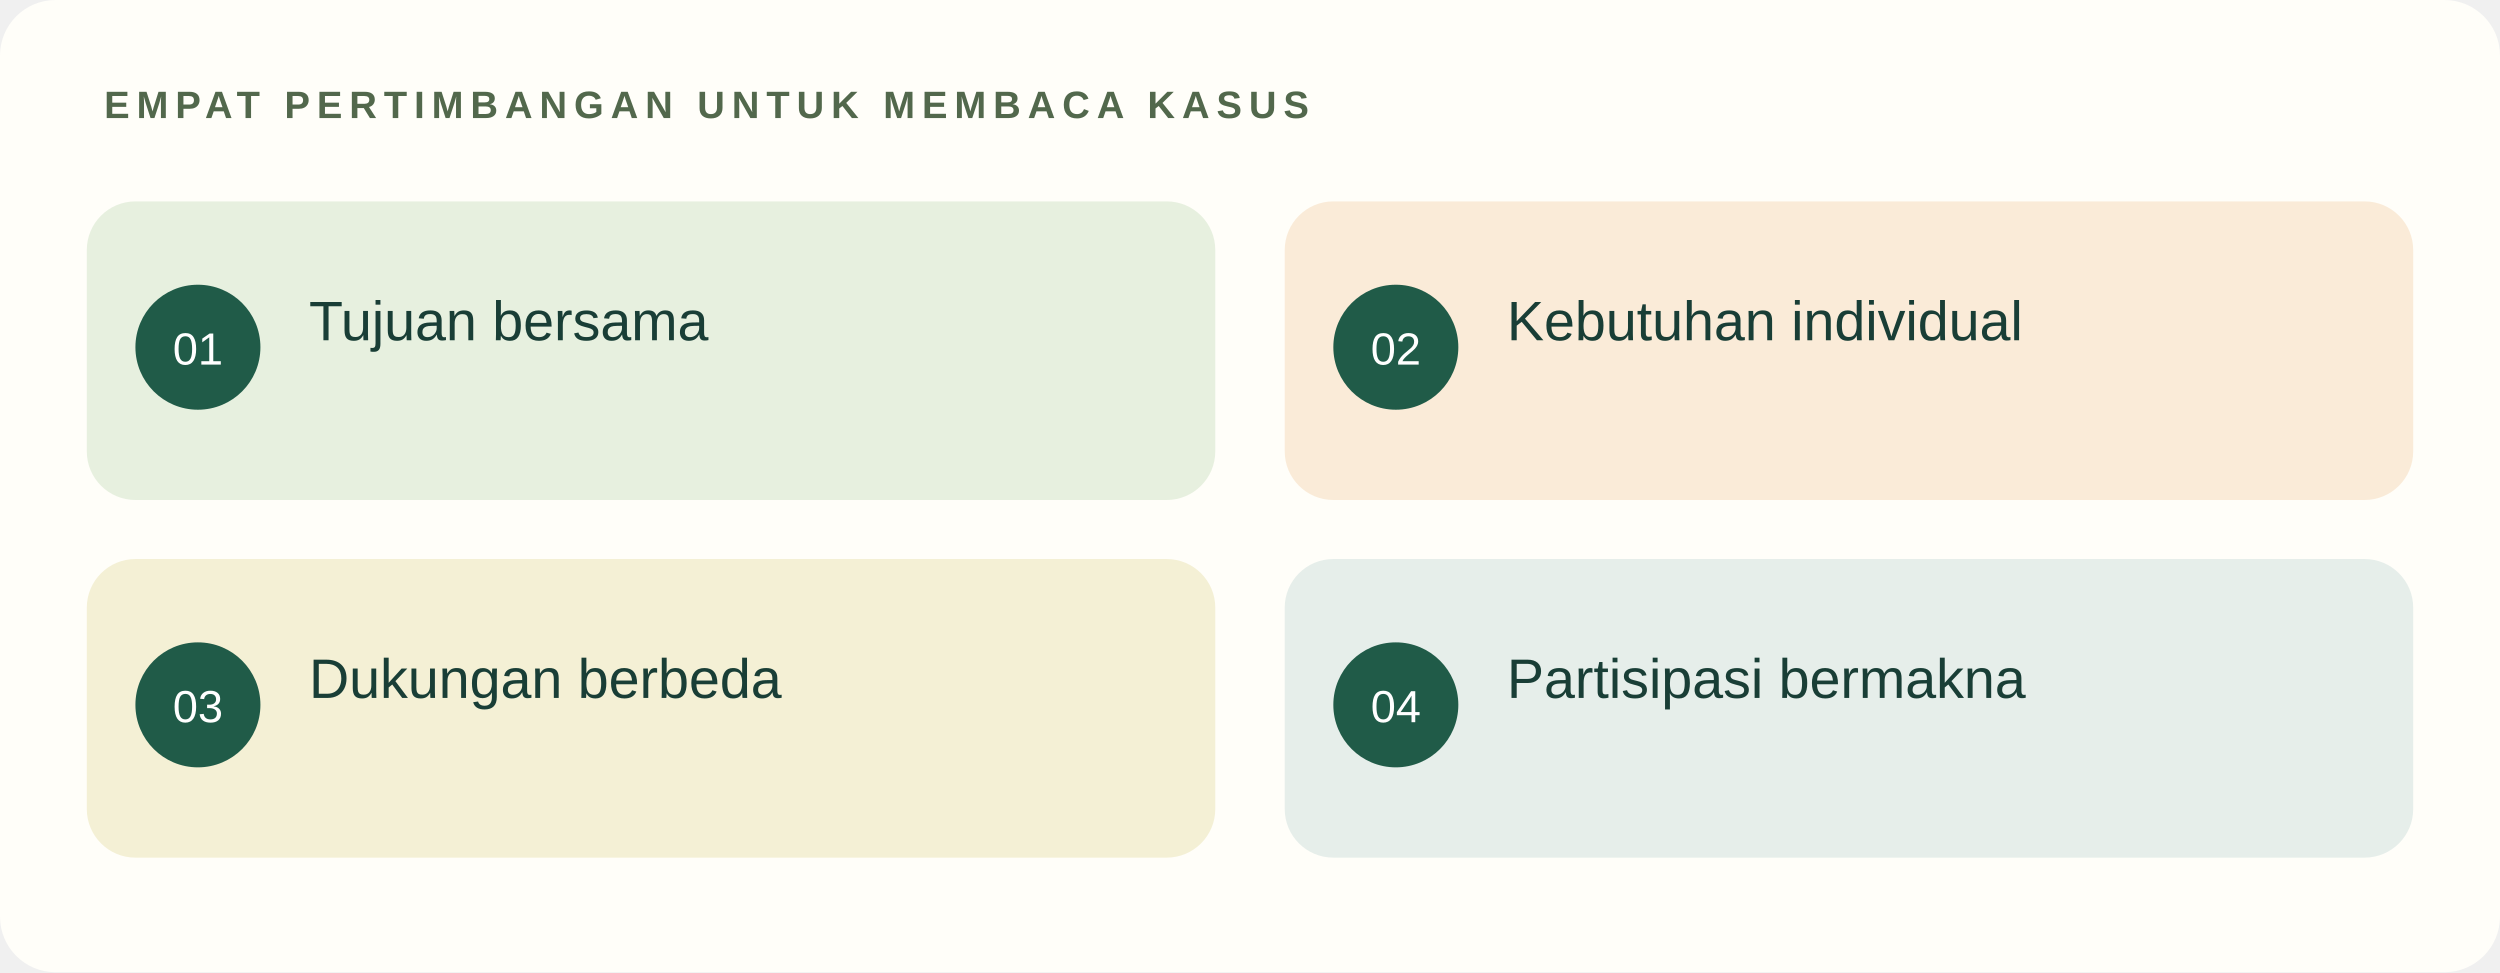
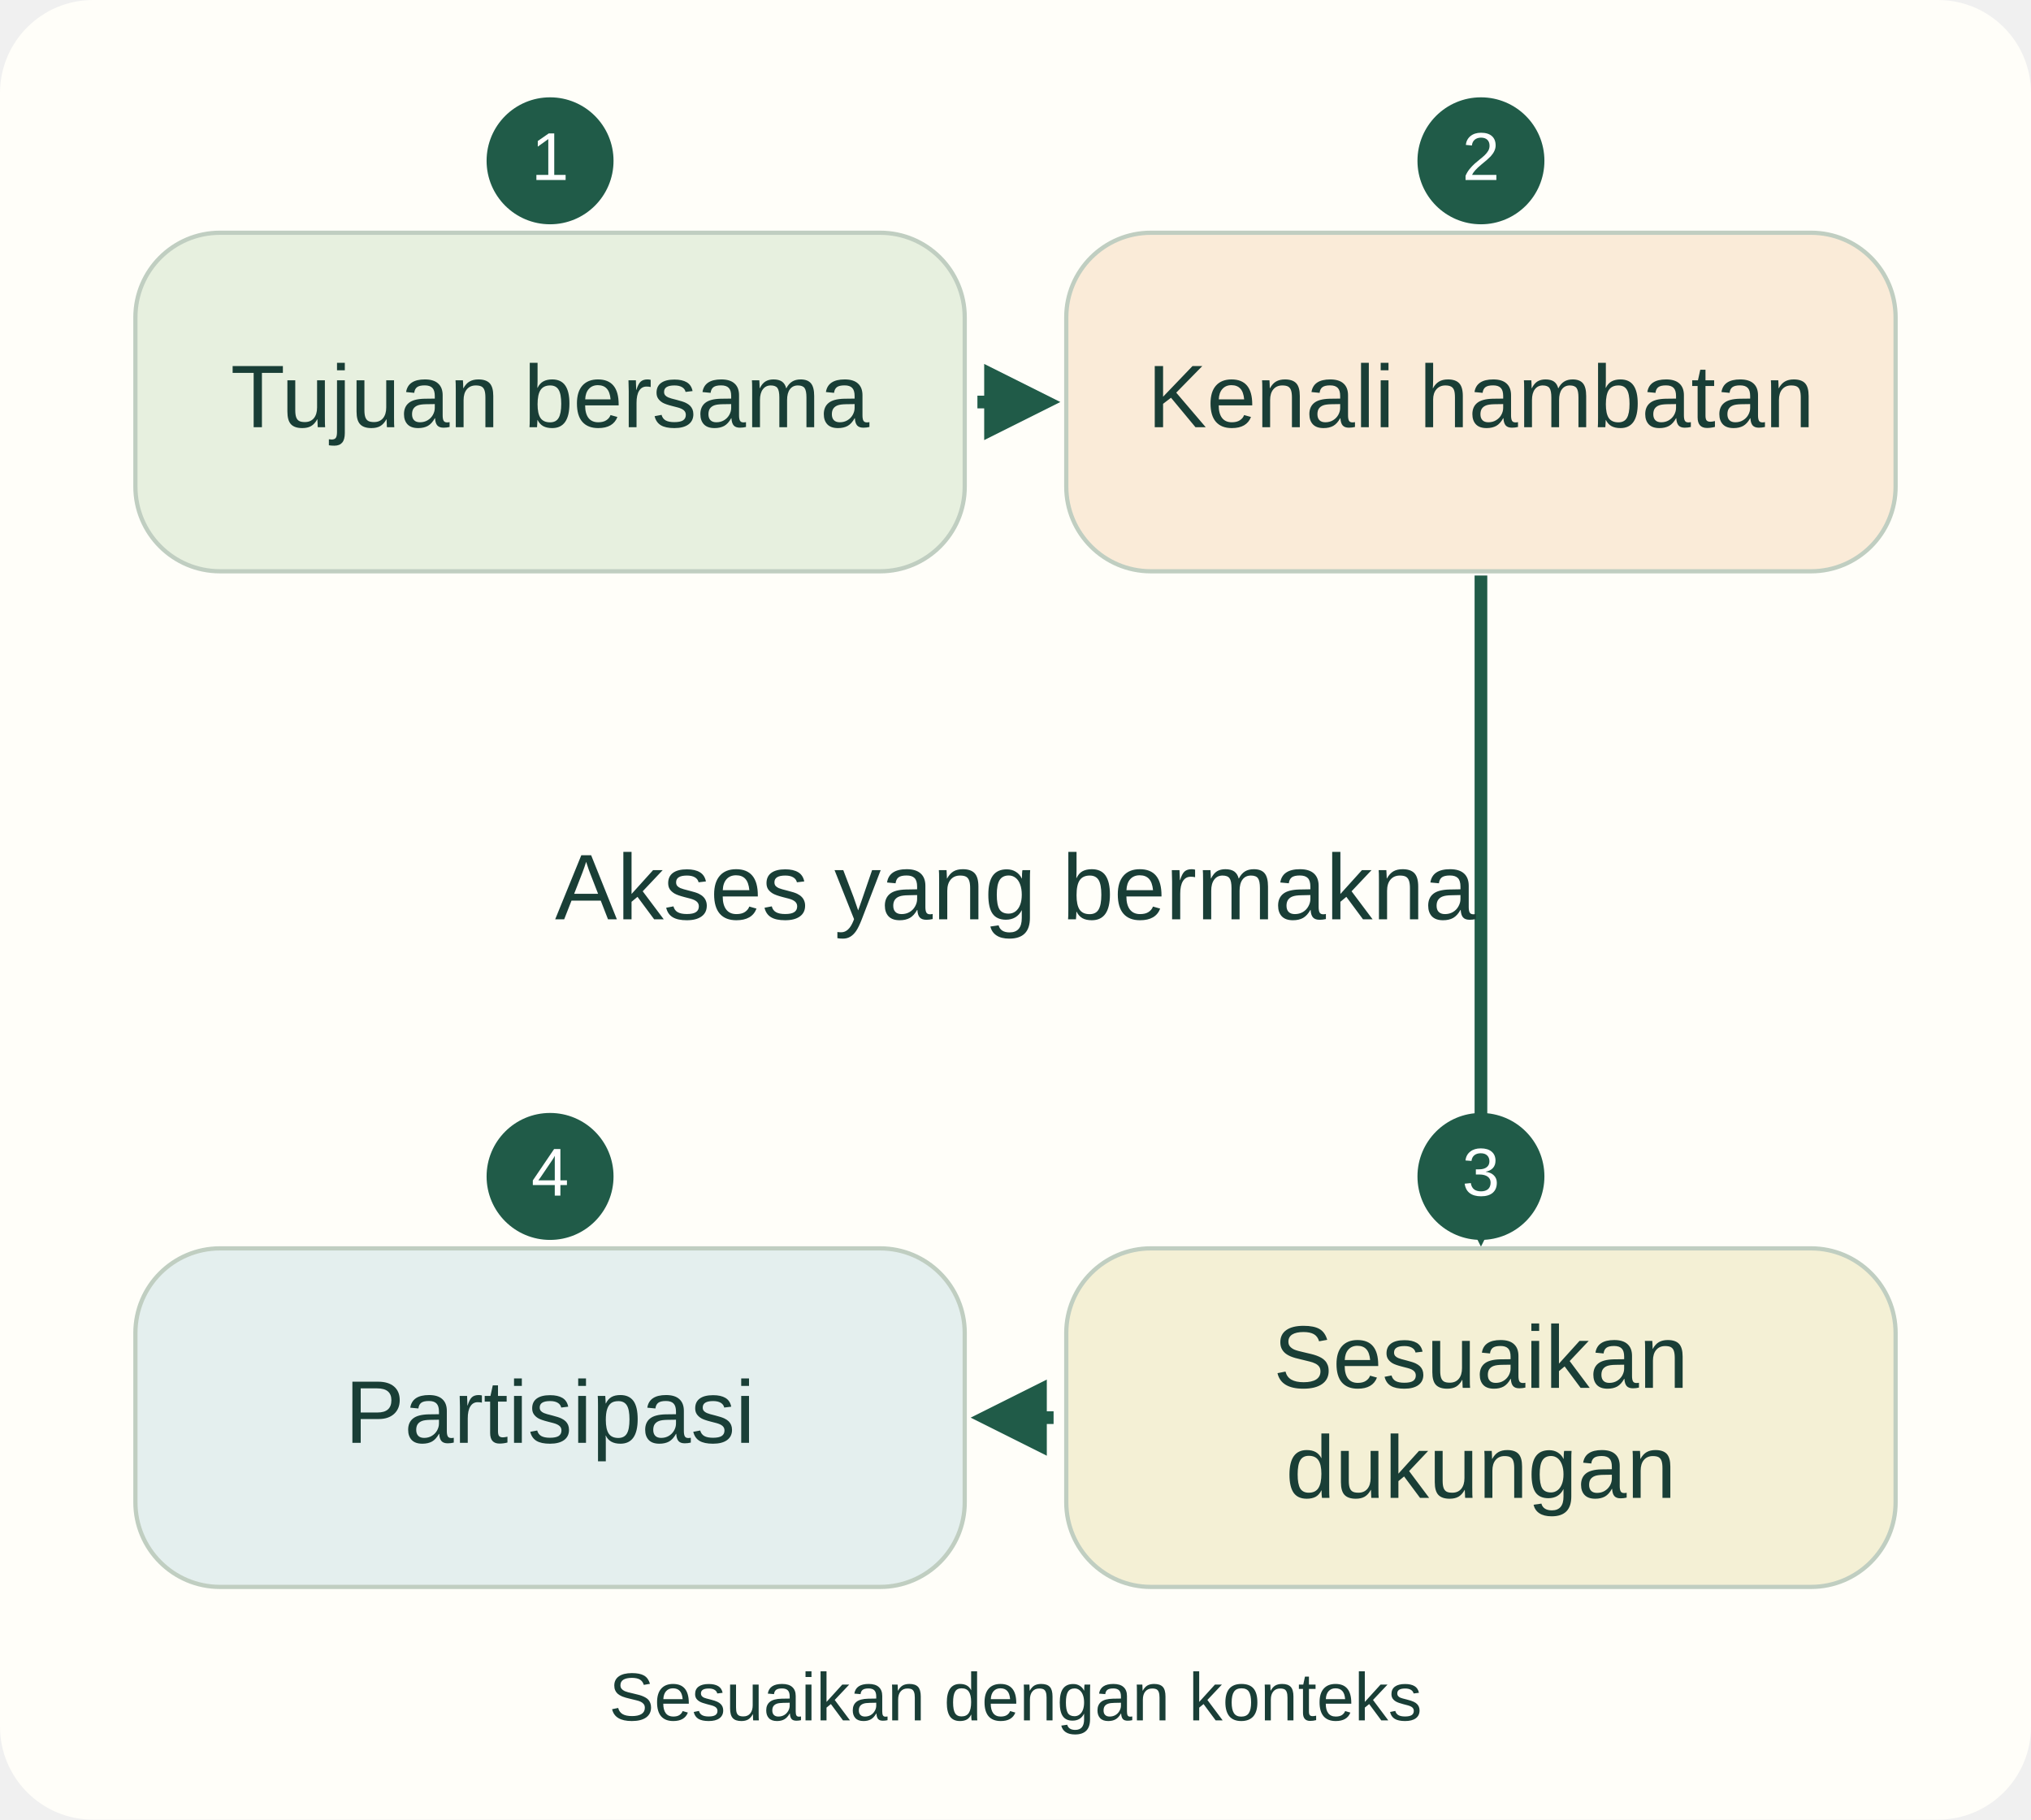
- <svg xmlns="http://www.w3.org/2000/svg" viewBox="0 0 720 280" role="img">
-   <rect width="720" height="280" rx="16" fill="#fffef9" />
-   <text x="30" y="34" font-family="Arial,sans-serif" font-size="11" font-weight="bold" letter-spacing="2" fill="#52684c">EMPAT PERTIMBANGAN UNTUK MEMBACA KASUS</text>
-   <rect x="25" y="58" width="325" height="86" rx="14" fill="#e7f0df" />
-   <circle cx="57" cy="100" r="18" fill="#205b48" />
-   <text x="57" y="105" text-anchor="middle" font-family="Arial" font-size="13" fill="white">01</text>
-   <text x="89" y="98" font-family="Arial,sans-serif" font-size="16" fill="#193e36">Tujuan bersama</text>
-   <rect x="370" y="58" width="325" height="86" rx="14" fill="#faebd8" />
-   <circle cx="402" cy="100" r="18" fill="#205b48" />
-   <text x="402" y="105" text-anchor="middle" font-family="Arial" font-size="13" fill="white">02</text>
-   <text x="434" y="98" font-family="Arial,sans-serif" font-size="16" fill="#193e36">Kebutuhan individual</text>
-   <rect x="25" y="161" width="325" height="86" rx="14" fill="#f4f0d5" />
-   <circle cx="57" cy="203" r="18" fill="#205b48" />
-   <text x="57" y="208" text-anchor="middle" font-family="Arial" font-size="13" fill="white">03</text>
-   <text x="89" y="201" font-family="Arial,sans-serif" font-size="16" fill="#193e36">Dukungan berbeda</text>
-   <rect x="370" y="161" width="325" height="86" rx="14" fill="#e6eeea" />
-   <circle cx="402" cy="203" r="18" fill="#205b48" />
-   <text x="402" y="208" text-anchor="middle" font-family="Arial" font-size="13" fill="white">04</text>
-   <text x="434" y="201" font-family="Arial,sans-serif" font-size="16" fill="#193e36">Partisipasi bermakna</text>
+ <svg xmlns="http://www.w3.org/2000/svg" viewBox="0 0 480 430" role="img" aria-labelledby="title desc">
+   <defs>
+     <marker id="arrow" viewBox="0 0 10 10" refX="8" refY="5" markerWidth="6" markerHeight="6" orient="auto-start-reverse">
+       <path d="M0 0 L10 5 L0 10" fill="#205b48" />
+     </marker>
+   </defs>
+   <rect width="480" height="430" rx="22" fill="#fffef9" />
+   <path d="M231,95 L247,95" fill="none" stroke="#205b48" stroke-width="3" marker-end="url(#arrow)" />
+   <path d="M350,136 L350,291" fill="none" stroke="#205b48" stroke-width="3" marker-end="url(#arrow)" />
+   <path d="M249,335 L233,335" fill="none" stroke="#205b48" stroke-width="3" marker-end="url(#arrow)" />
+   <rect x="32.0" y="55.0" width="196" height="80" rx="20" fill="#e7f0df" stroke="#c0cec1" />
+   <text x="130" y="95.0" text-anchor="middle" dominant-baseline="middle" font-family="Arial,sans-serif" font-size="21" fill="#193e36">Tujuan bersama</text>
+   <circle cx="130" cy="38" r="15" fill="#205b48" />
+   <text x="130" y="38.0" text-anchor="middle" dominant-baseline="middle" font-family="Arial,sans-serif" font-size="16" fill="white">1</text>
+   <rect x="252.0" y="55.0" width="196" height="80" rx="20" fill="#faebd8" stroke="#c0cec1" />
+   <text x="350" y="95.0" text-anchor="middle" dominant-baseline="middle" font-family="Arial,sans-serif" font-size="21" fill="#193e36">Kenali hambatan</text>
+   <circle cx="350" cy="38" r="15" fill="#205b48" />
+   <text x="350" y="38.0" text-anchor="middle" dominant-baseline="middle" font-family="Arial,sans-serif" font-size="16" fill="white">2</text>
+   <rect x="252.0" y="295.0" width="196" height="80" rx="20" fill="#f4f0d5" stroke="#c0cec1" />
+   <text x="350" y="322.0" text-anchor="middle" dominant-baseline="middle" font-family="Arial,sans-serif" font-size="21" fill="#193e36">Sesuaikan</text>
+   <text x="350" y="348.0" text-anchor="middle" dominant-baseline="middle" font-family="Arial,sans-serif" font-size="21" fill="#193e36">dukungan</text>
+   <circle cx="350" cy="278" r="15" fill="#205b48" />
+   <text x="350" y="278.0" text-anchor="middle" dominant-baseline="middle" font-family="Arial,sans-serif" font-size="16" fill="white">3</text>
+   <rect x="32.0" y="295.0" width="196" height="80" rx="20" fill="#e4efee" stroke="#c0cec1" />
+   <text x="130" y="335.0" text-anchor="middle" dominant-baseline="middle" font-family="Arial,sans-serif" font-size="21" fill="#193e36">Partisipasi</text>
+   <circle cx="130" cy="278" r="15" fill="#205b48" />
+   <text x="130" y="278.0" text-anchor="middle" dominant-baseline="middle" font-family="Arial,sans-serif" font-size="16" fill="white">4</text>
+   <text x="240" y="211.0" text-anchor="middle" dominant-baseline="middle" font-family="Arial,sans-serif" font-size="22" fill="#193e36">Akses yang bermakna</text>
+   <text x="240" y="402.0" text-anchor="middle" dominant-baseline="middle" font-family="Arial,sans-serif" font-size="16" fill="#193e36">Sesuaikan dengan konteks</text>
</svg>
